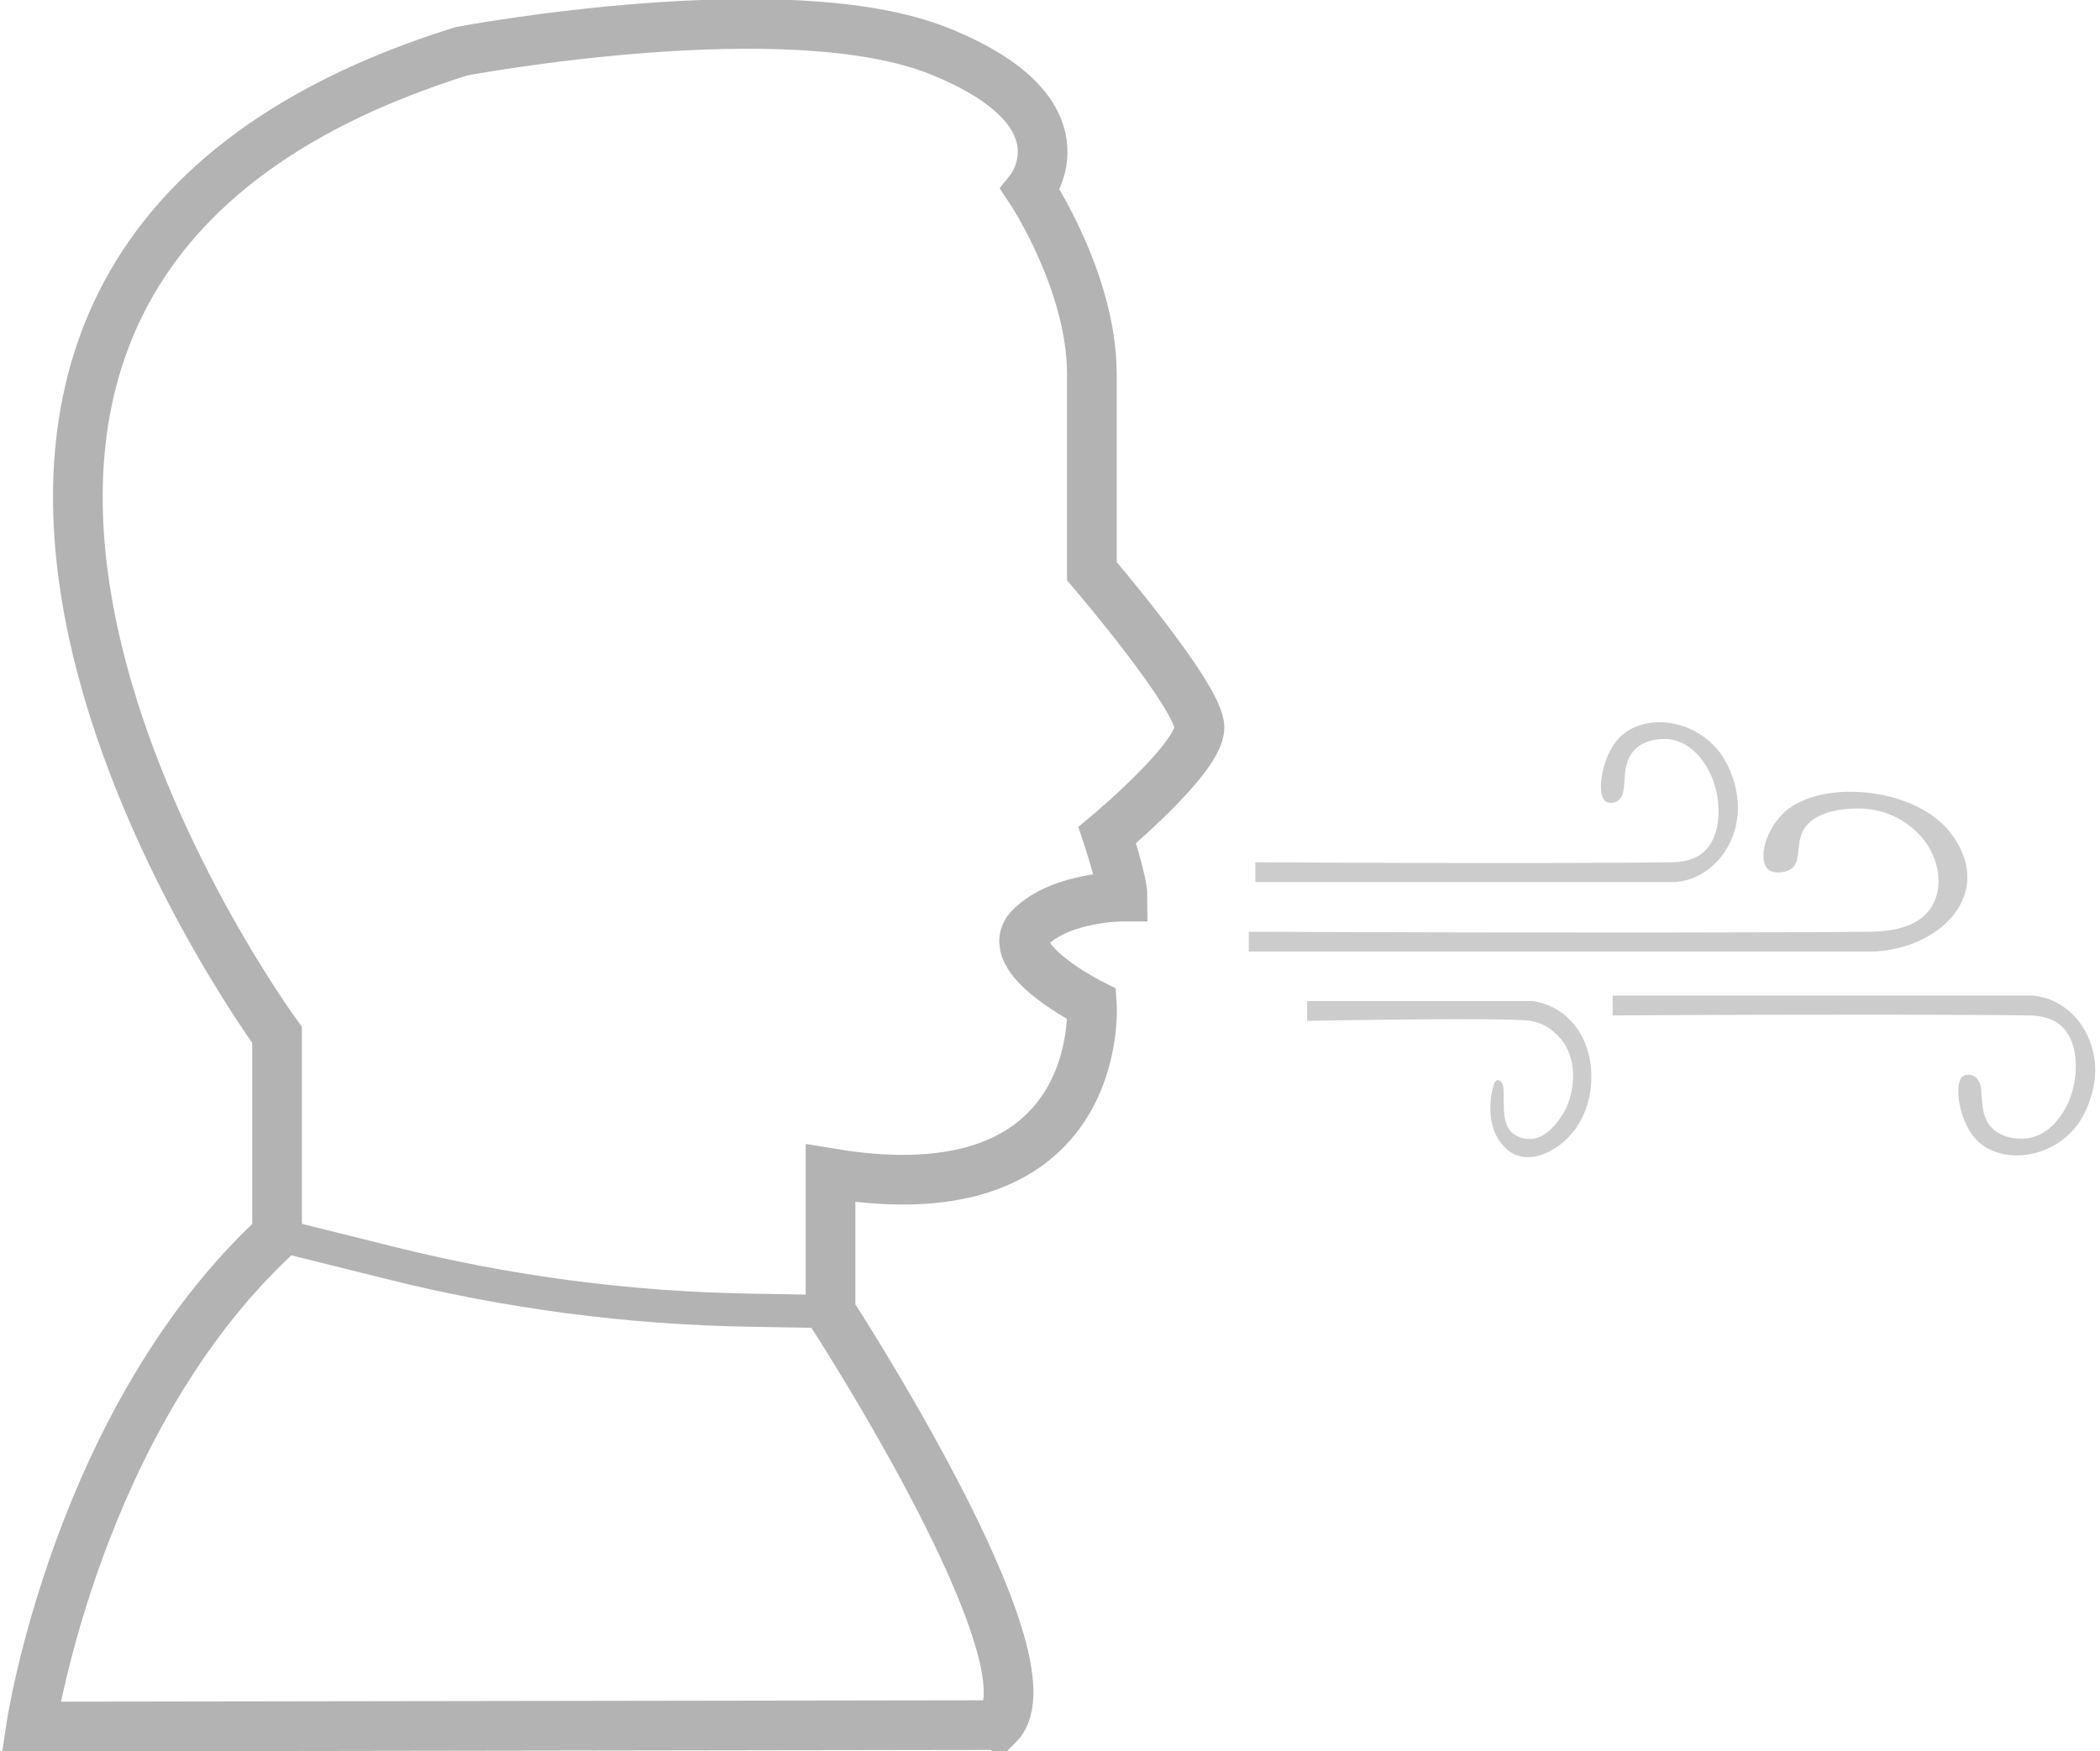
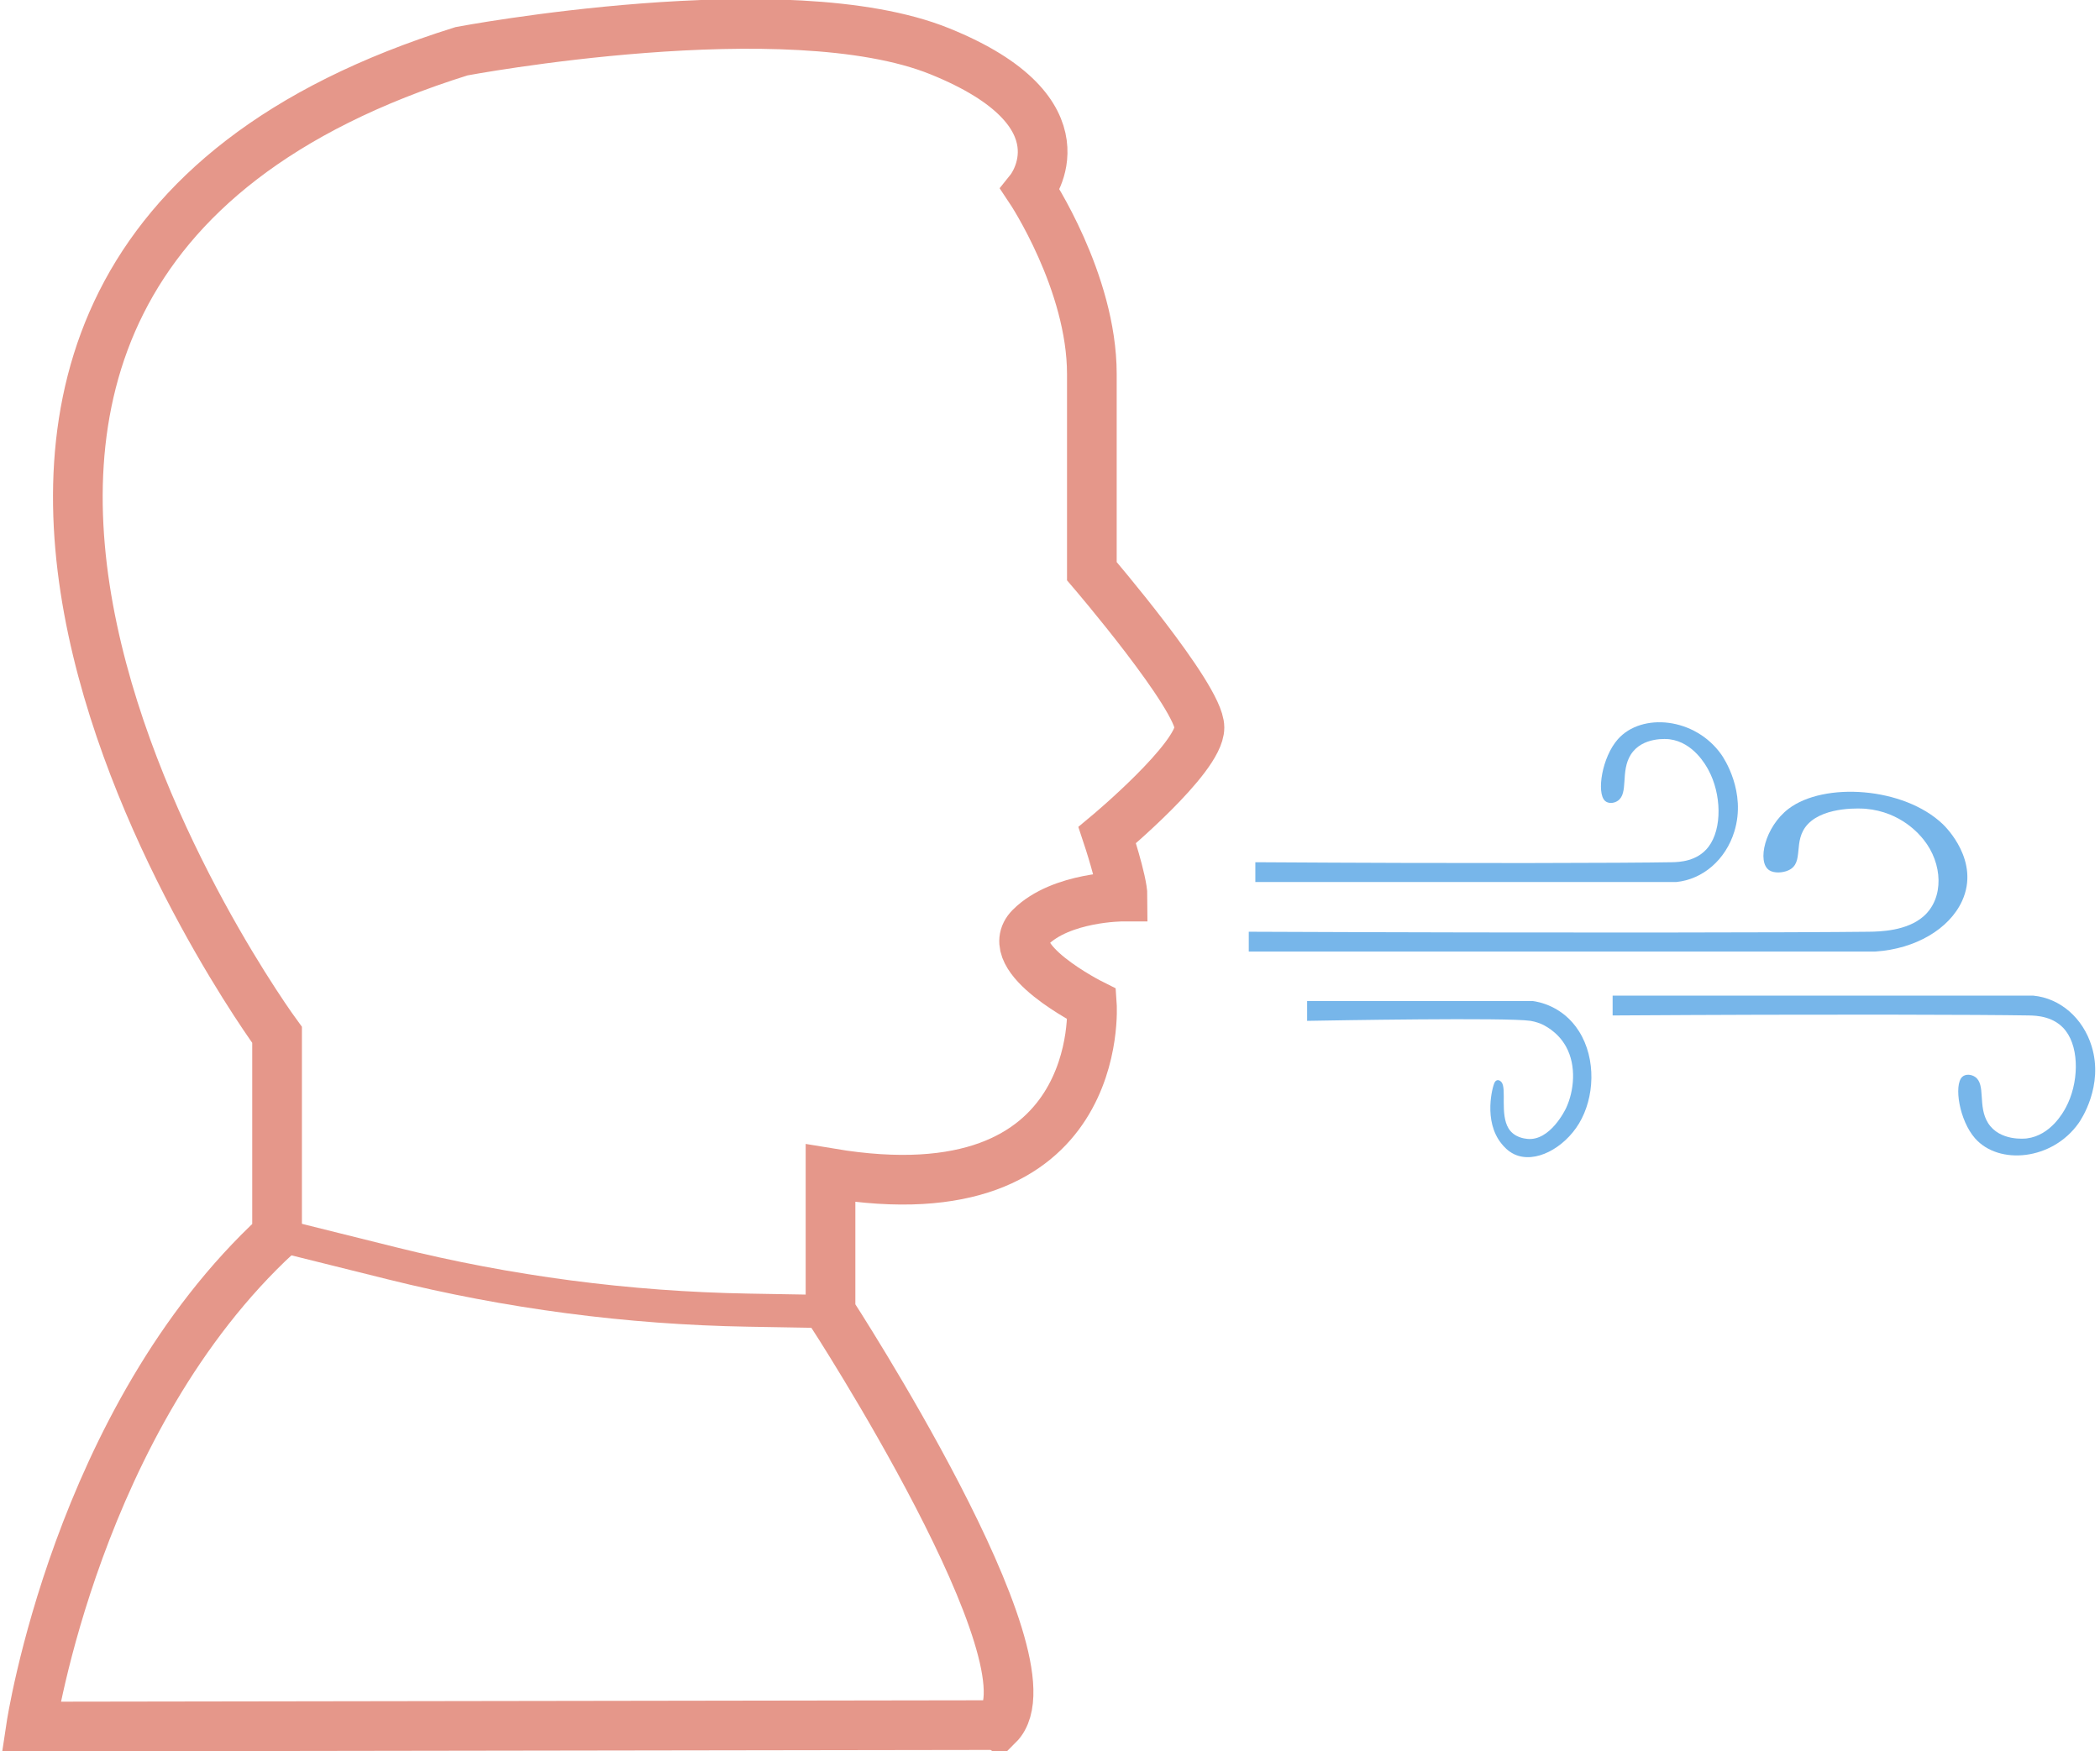
<svg xmlns="http://www.w3.org/2000/svg" id="Layer_2" width="507.242" height="423.037" viewBox="0 0 507.242 423.037">
  <defs>
-     <style>.cls-1{stroke-width:12px;}.cls-1,.cls-2{fill:none;stroke:#b3b3b3;stroke-miterlimit:10;}.cls-2{stroke-width:8px;}.cls-3{fill:#ccc;stroke-width:0px;}</style>
+     <style>.cls-1{stroke-width:12px;}.cls-1,.cls-2{fill:none;stroke:#e5978a;stroke-miterlimit:10;}.cls-2{stroke-width:8px;}.cls-3{fill:#77b6ea;stroke-width:0px;}</style>
  </defs>
  <path class="cls-1" d="m241.083,416.779l-116.785.176-116.785.176s2.785-18.567,11.604-42.703,23.672-53.843,47.809-76.123v-48.273s-33.42-45.488-44.56-97.938c-11.14-52.45,0-111.863,89.119-139.713,0,0,19.683-3.713,43.96-5.57s53.149-1.857,71.528,5.57,23.855,15.782,24.736,22.28c.881,6.498-2.832,11.14-2.832,11.14,0,0,3.713,5.57,7.427,13.925s7.427,19.495,7.427,30.635v47.632s6.498,7.587,12.997,16.102c6.498,8.515,12.997,17.959,12.997,21.672s-5.57,10.212-11.14,15.782c-5.57,5.57-11.14,10.212-11.14,10.212,0,0,.928,2.785,1.857,6.034s1.857,6.962,1.857,8.819c0,0-3.713,0-8.355.928s-10.212,2.785-13.925,6.498c-3.713,3.713,0,8.355,4.642,12.068s10.212,6.498,10.212,6.498c0,0,.928,12.997-6.498,24.601s-23.208,21.816-56.628,16.246v33.42s13.833,21.264,25.809,44.384c11.976,23.12,22.096,48.097,14.669,55.524Z" />
  <path class="cls-3" d="m303.22,208.313v4.785h101.645c3.239-.315,6.232-1.672,8.676-3.798s4.339-5.022,5.381-8.413c1.48-4.817.825-9.279-.264-12.627s-2.611-5.581-2.863-5.939c-3.169-4.503-7.984-7.062-12.726-7.679s-9.412.706-12.291,3.966c-1.917,2.17-3.21,5.392-3.768,8.317s-.382,5.553.641,6.537c.391.376.935.54,1.5.528s1.151-.2,1.627-.528c1.324-.913,1.465-2.687,1.596-4.738s.251-4.379,1.531-6.402c1.411-2.228,3.652-3.169,5.592-3.548s3.58-.193,3.789-.166c2.89.37,5.091,1.961,6.642,3.592s2.451,3.302,2.739,3.835c1.554,2.87,2.402,6.403,2.437,9.772s-.742,6.576-2.437,8.794c-1.351,1.767-3.117,2.687-4.772,3.17s-3.197.527-4.101.543c-5.441.095-17.656.178-34.976.196-17.319.018-39.743-.03-65.599-.196Z" />
  <path class="cls-3" d="m301.632,225.106v4.785h151.362c4.823-.315,9.28-1.672,12.919-3.798,3.639-2.126,6.461-5.022,8.013-8.413,2.204-4.817,1.228-9.279-.394-12.627s-3.888-5.581-4.263-5.939c-4.719-4.503-11.889-7.062-18.95-7.679-7.061-.618-14.015.706-18.302,3.966-2.854,2.17-4.78,5.392-5.611,8.317s-.568,5.553.954,6.537c.582.376,1.392.54,2.233.528s1.715-.2,2.423-.528c1.971-.913,2.182-2.687,2.376-4.738s.373-4.379,2.28-6.402c2.101-2.228,5.438-3.169,8.328-3.548s5.331-.193,5.642-.166c4.303.37,7.581,1.961,9.89,3.592s3.65,3.302,4.079,3.835c2.315,2.87,3.577,6.403,3.63,9.772s-1.105,6.576-3.63,8.794c-2.012,1.767-4.642,2.687-7.105,3.17s-4.761.527-6.106.543c-8.102.095-26.293.178-52.084.196s-59.182-.03-97.686-.196Z" />
  <path class="cls-3" d="m389.521,245.332v-2.392c0-.797,0-1.595,0-2.392h50.822s50.822,0,50.822,0c3.239.315,6.232,1.672,8.676,3.798s4.339,5.022,5.381,8.413c1.48,4.817.825,9.279-.264,12.627s-2.611,5.581-2.863,5.939c-3.169,4.503-7.984,7.062-12.726,7.679s-9.412-.706-12.291-3.966c-1.917-2.17-3.21-5.392-3.768-8.317s-.382-5.553.641-6.537c.391-.376.935-.54,1.5-.528s1.151.2,1.627.528c1.324.913,1.465,2.687,1.596,4.738s.251,4.379,1.531,6.402c1.411,2.228,3.652,3.169,5.592,3.548s3.58.193,3.789.166c2.89-.37,5.091-1.961,6.642-3.592s2.451-3.302,2.739-3.835c1.554-2.87,2.402-6.403,2.437-9.772s-.742-6.576-2.437-8.794c-1.351-1.767-3.117-2.687-4.772-3.17s-3.197-.527-4.101-.543c-5.441-.095-17.656-.178-34.976-.196s-39.743.03-65.599.196Z" />
  <path class="cls-3" d="m315.729,246.638v-4.785h54.537c.593.079,2.399.357,4.546,1.389s4.633,2.819,6.585,5.917c2.108,3.344,3.05,7.353,2.995,11.306s-1.109,7.851-2.995,10.974c-1.795,2.972-4.451,5.421-7.284,6.831s-5.845,1.78-8.351.595c-.792-.375-1.436-.858-1.941-1.322s-.873-.906-1.113-1.2c-2.253-2.753-2.802-6.234-2.723-9.143.079-2.909.786-5.246,1.045-5.711.21-.376.501-.54.805-.528s.618.2.873.528c.616.793.511,2.723.514,4.882s.114,4.548,1.164,6.258c.67,1.091,1.632,1.704,2.508,2.053s1.667.434,1.996.469c2.754.295,5.053-1.462,6.686-3.343s2.602-3.885,2.695-4.083c.972-2.075,1.612-4.628,1.689-7.242s-.409-5.29-1.689-7.611c-1.038-1.883-2.418-3.205-3.614-4.087s-2.206-1.325-2.505-1.452c-0-0-.295-.124-.75-.274s-1.069-.323-1.71-.422c-2.751-.426-14.882-.451-27.005-.356-12.123.094-24.239.307-26.958.356Z" />
  <path class="cls-2" d="m66.926,298.305c4.626,1.152,9.252,2.304,13.877,3.456s9.252,2.304,13.877,3.456c14.089,3.509,28.354,6.212,42.726,8.101s28.852,2.962,43.369,3.212c3.305.057,6.61.114,9.915.171s6.61.114,9.915.171" />
</svg>
